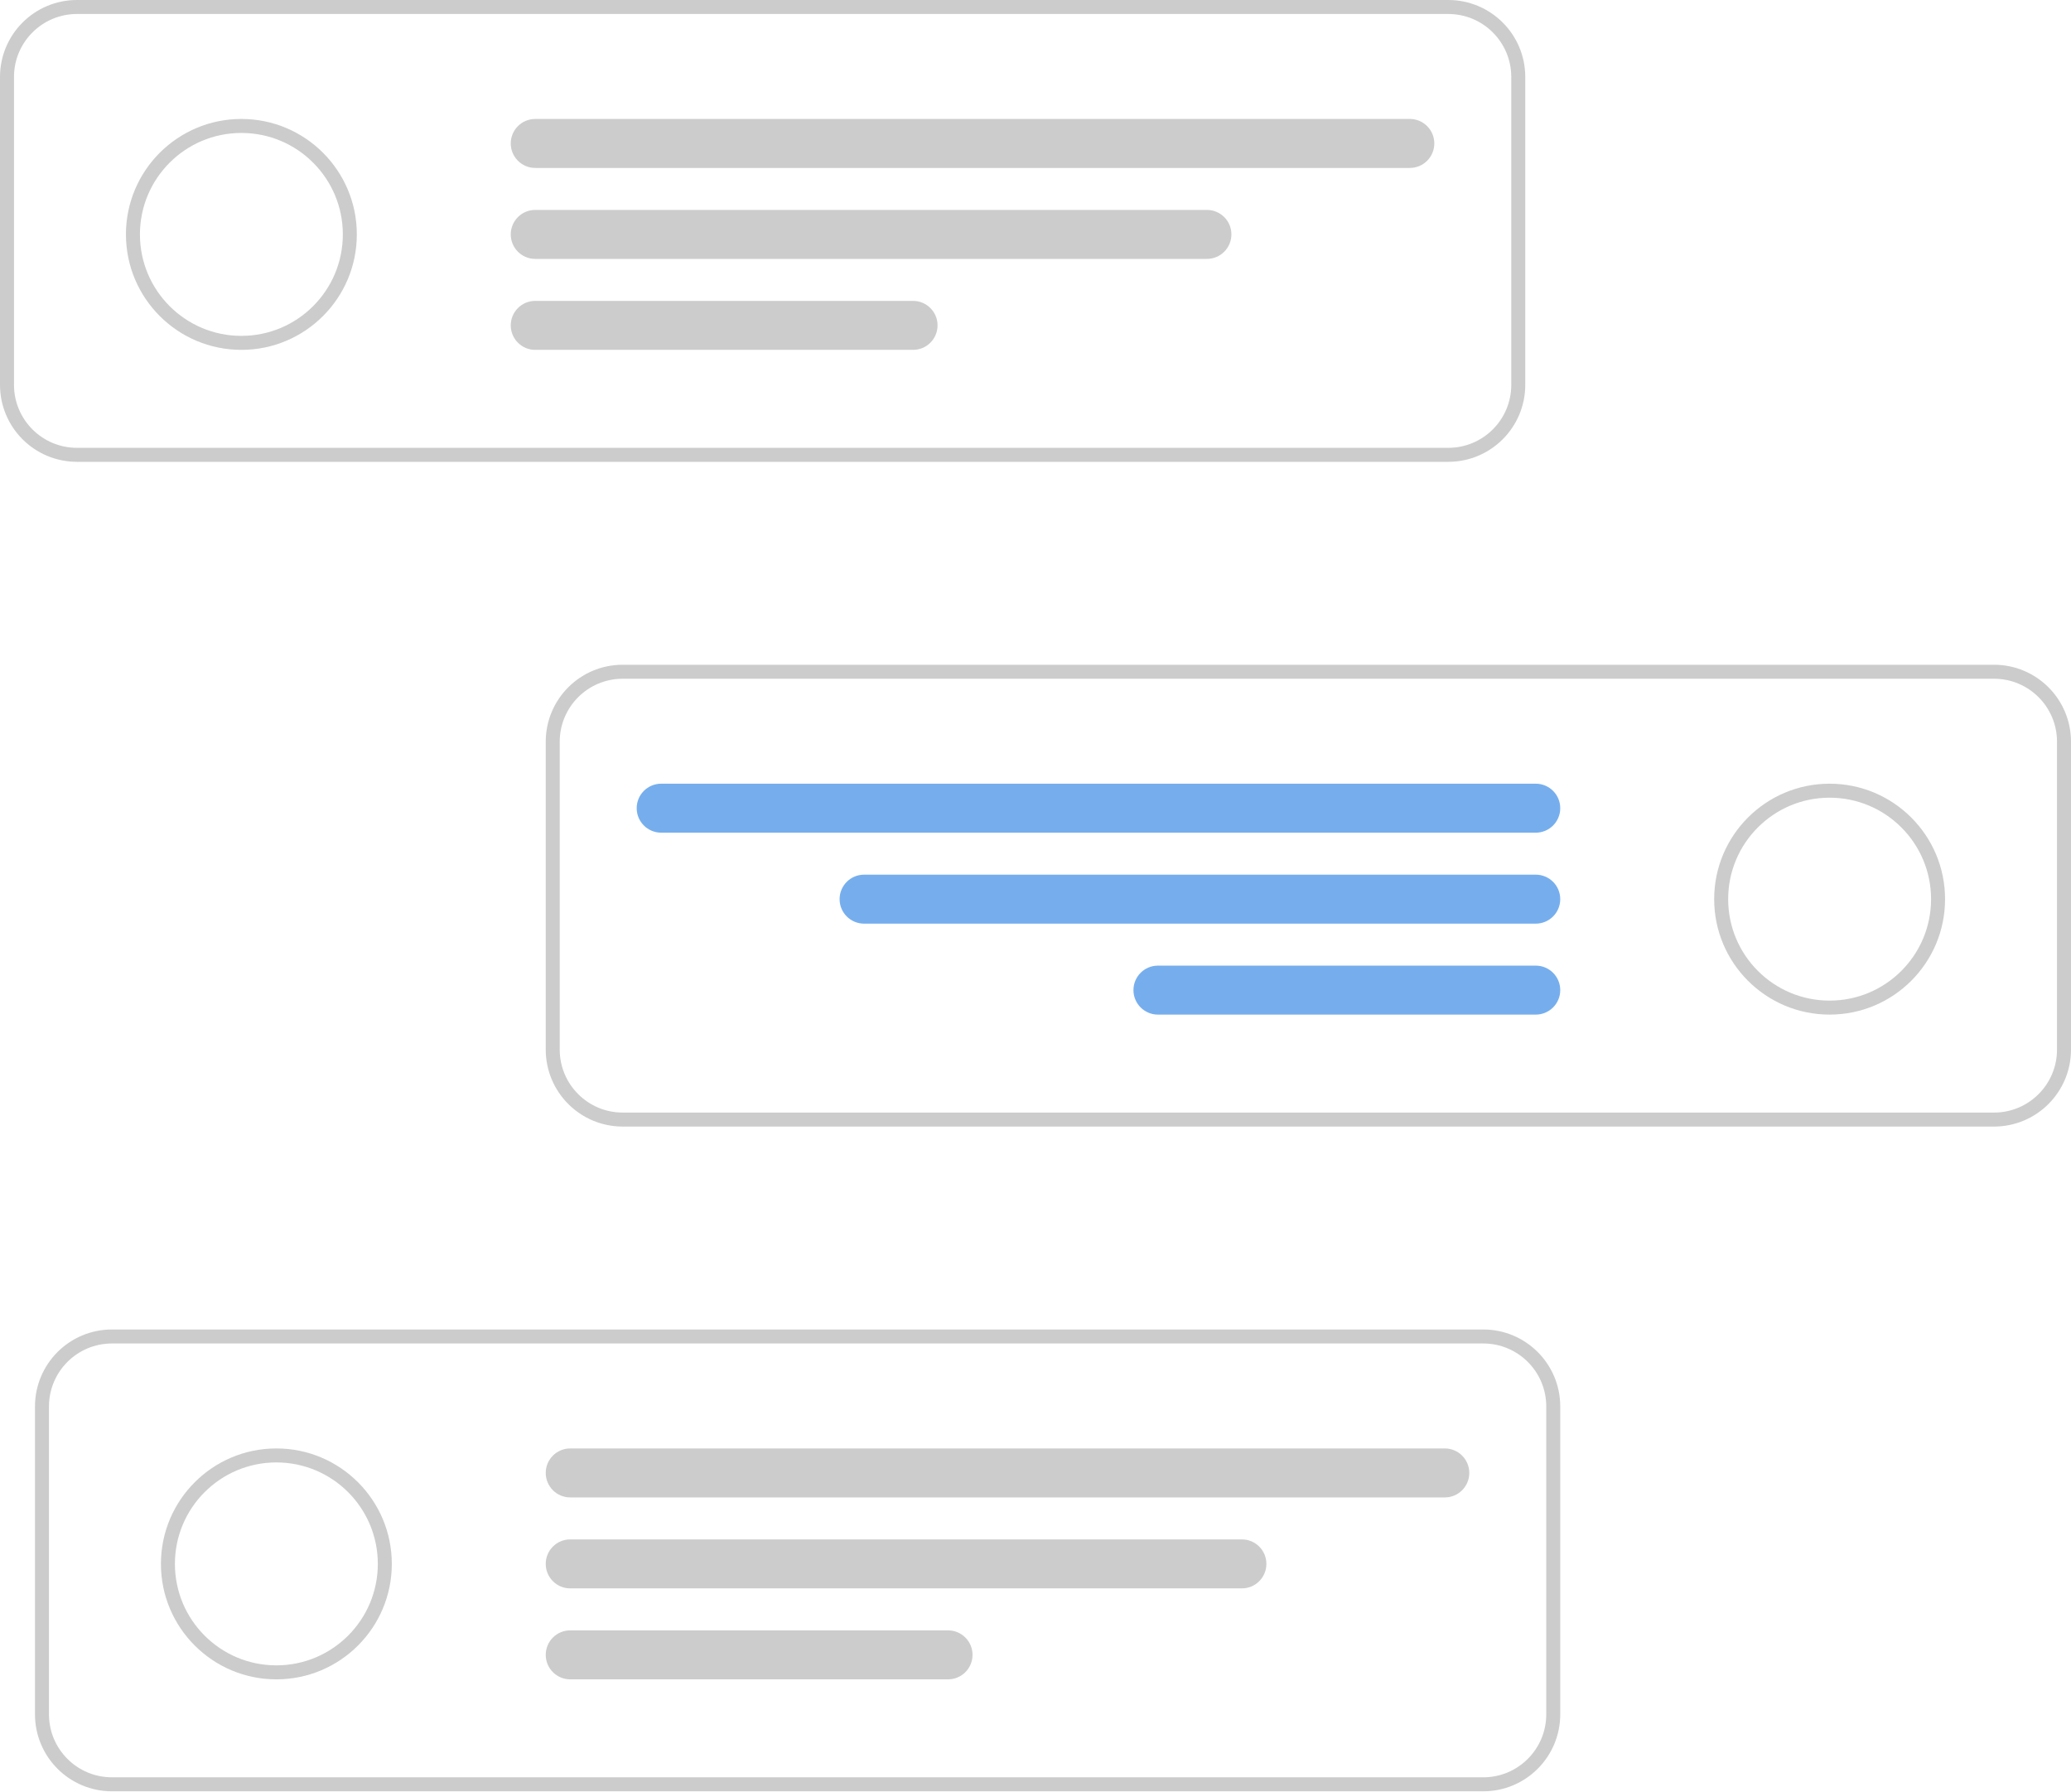
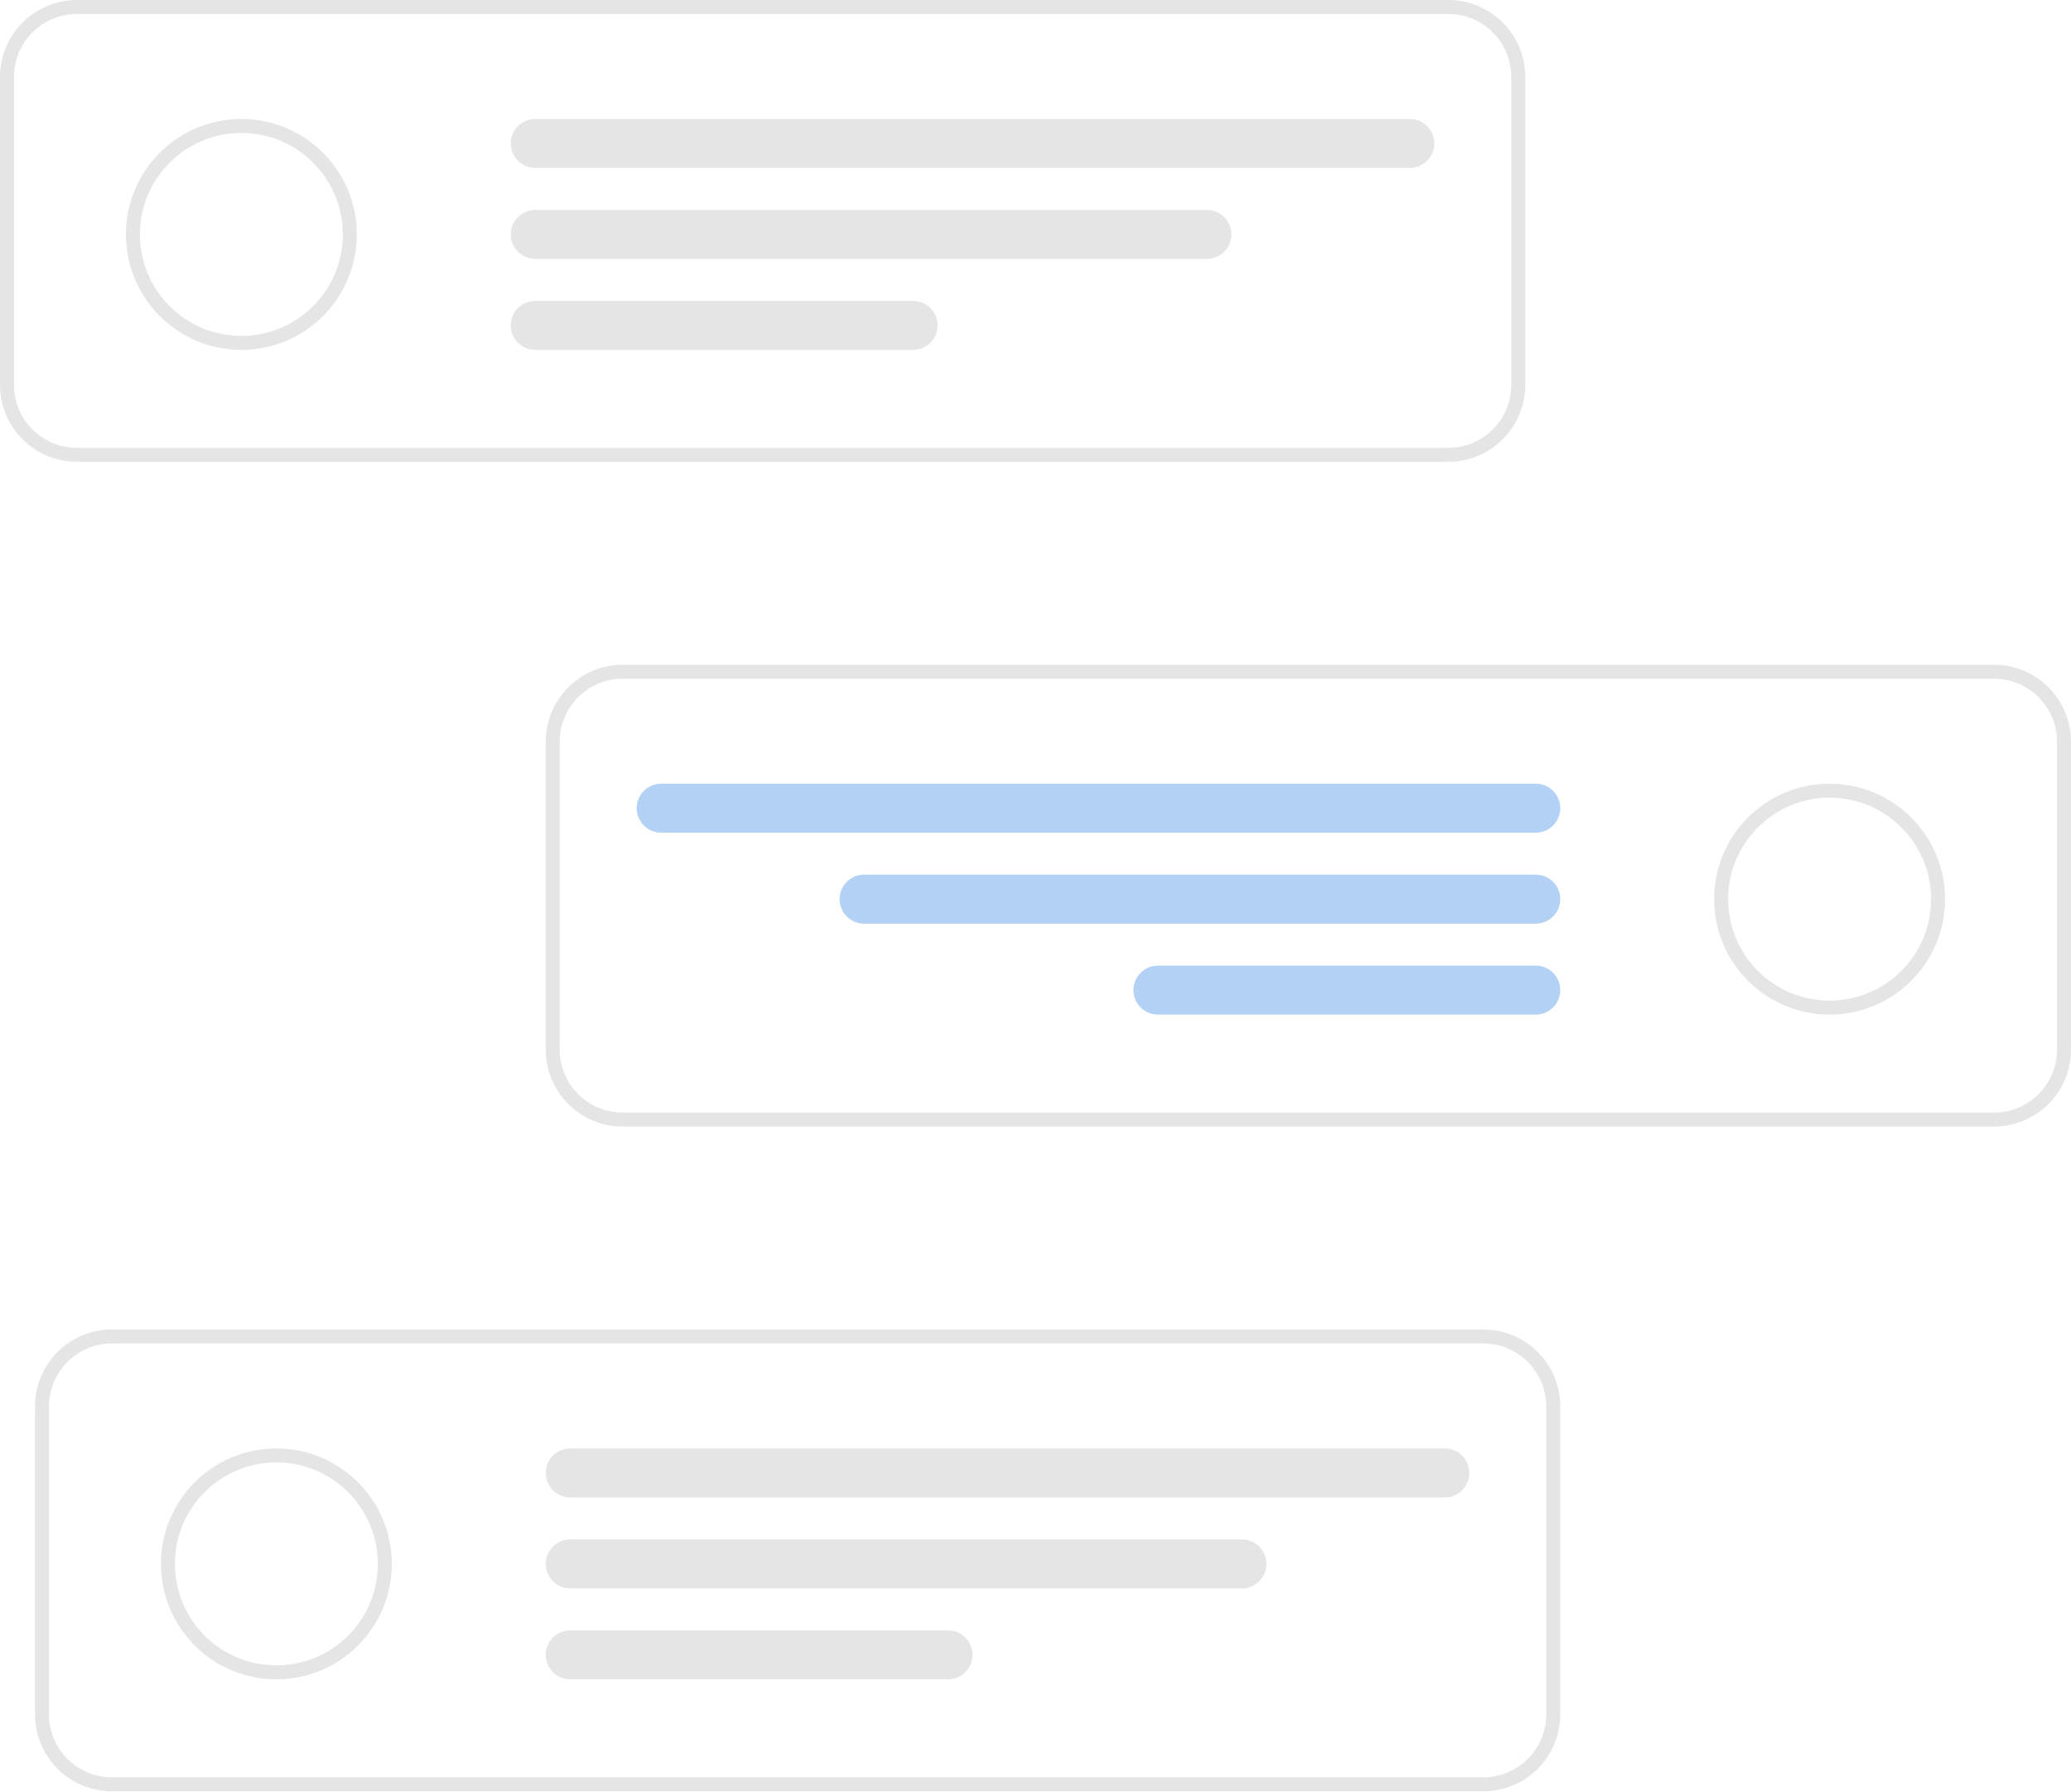
<svg xmlns="http://www.w3.org/2000/svg" width="296" height="256" viewBox="0 0 296 256" fill="none">
-   <rect x="1" y="1" width="216" height="64" rx="10" stroke="#808080" stroke-opacity="0.4" stroke-width="2" />
-   <rect x="73" y="17" width="132" height="7" rx="3.5" fill="#808080" fill-opacity="0.4" />
-   <rect x="73" y="30" width="103" height="7" rx="3.5" fill="#808080" fill-opacity="0.4" />
-   <rect x="73" y="43" width="61" height="7" rx="3.5" fill="#808080" fill-opacity="0.4" />
-   <rect x="19" y="18" width="31" height="31" rx="15.5" stroke="#808080" stroke-opacity="0.4" stroke-width="2" />
-   <rect x="6" y="191" width="216" height="64" rx="10" stroke="#808080" stroke-opacity="0.4" stroke-width="2" />
-   <rect x="78" y="207" width="132" height="7" rx="3.5" fill="#808080" fill-opacity="0.4" />
-   <rect x="78" y="220" width="103" height="7" rx="3.5" fill="#808080" fill-opacity="0.4" />
-   <rect x="78" y="233" width="61" height="7" rx="3.5" fill="#808080" fill-opacity="0.4" />
-   <rect x="24" y="208" width="31" height="31" rx="15.5" stroke="#808080" stroke-opacity="0.4" stroke-width="2" />
-   <rect x="-1" y="1" width="216" height="64" rx="10" transform="matrix(-1 0 0 1 294 95)" stroke="#808080" stroke-opacity="0.4" stroke-width="2" />
-   <rect width="132" height="7" rx="3.5" transform="matrix(-1 0 0 1 223 112)" fill="#67A5EB" fill-opacity="0.9" />
-   <rect width="103" height="7" rx="3.5" transform="matrix(-1 0 0 1 223 125)" fill="#67A5EB" fill-opacity="0.9" />
-   <rect width="61" height="7" rx="3.5" transform="matrix(-1 0 0 1 223 138)" fill="#67A5EB" fill-opacity="0.9" />
-   <rect x="-1" y="1" width="31" height="31" rx="15.5" transform="matrix(-1 0 0 1 276 112)" stroke="#808080" stroke-opacity="0.4" stroke-width="2" />
+   <rect x="1" y="1" width="216" height="64" rx="10" stroke="#808080" stroke-opacity="0.2" stroke-width="2" />
+   <rect x="73" y="17" width="132" height="7" rx="3.5" fill="#808080" fill-opacity="0.2" />
+   <rect x="73" y="30" width="103" height="7" rx="3.5" fill="#808080" fill-opacity="0.2" />
+   <rect x="73" y="43" width="61" height="7" rx="3.5" fill="#808080" fill-opacity="0.2" />
+   <rect x="19" y="18" width="31" height="31" rx="15.5" stroke="#808080" stroke-opacity="0.2" stroke-width="2" />
+   <rect x="6" y="191" width="216" height="64" rx="10" stroke="#808080" stroke-opacity="0.2" stroke-width="2" />
+   <rect x="78" y="207" width="132" height="7" rx="3.5" fill="#808080" fill-opacity="0.2" />
+   <rect x="78" y="220" width="103" height="7" rx="3.5" fill="#808080" fill-opacity="0.2" />
+   <rect x="78" y="233" width="61" height="7" rx="3.5" fill="#808080" fill-opacity="0.2" />
+   <rect x="24" y="208" width="31" height="31" rx="15.5" stroke="#808080" stroke-opacity="0.2" stroke-width="2" />
+   <rect x="-1" y="1" width="216" height="64" rx="10" transform="matrix(-1 0 0 1 294 95)" stroke="#808080" stroke-opacity="0.2" stroke-width="2" />
+   <rect width="132" height="7" rx="3.5" transform="matrix(-1 0 0 1 223 112)" fill="#67A5EB" fill-opacity="0.5" />
+   <rect width="103" height="7" rx="3.5" transform="matrix(-1 0 0 1 223 125)" fill="#67A5EB" fill-opacity="0.5" />
+   <rect width="61" height="7" rx="3.5" transform="matrix(-1 0 0 1 223 138)" fill="#67A5EB" fill-opacity="0.5" />
+   <rect x="-1" y="1" width="31" height="31" rx="15.5" transform="matrix(-1 0 0 1 276 112)" stroke="#808080" stroke-opacity="0.2" stroke-width="2" />
</svg>
